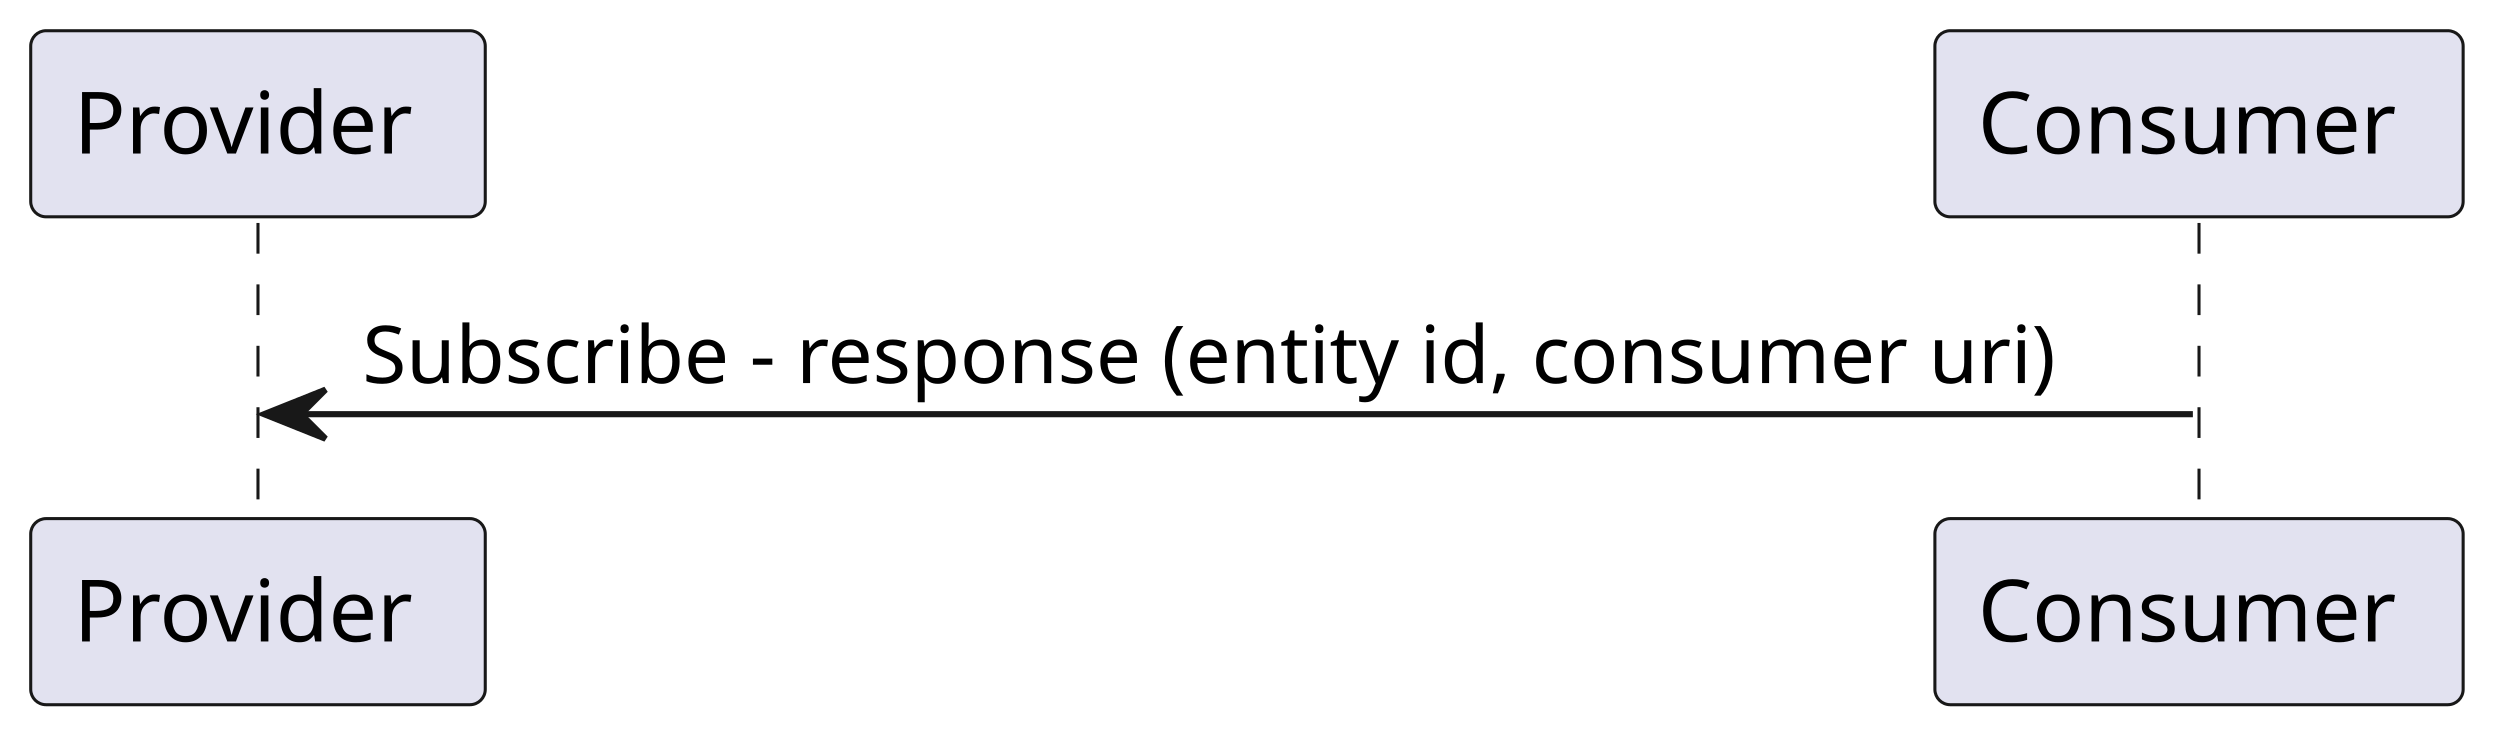
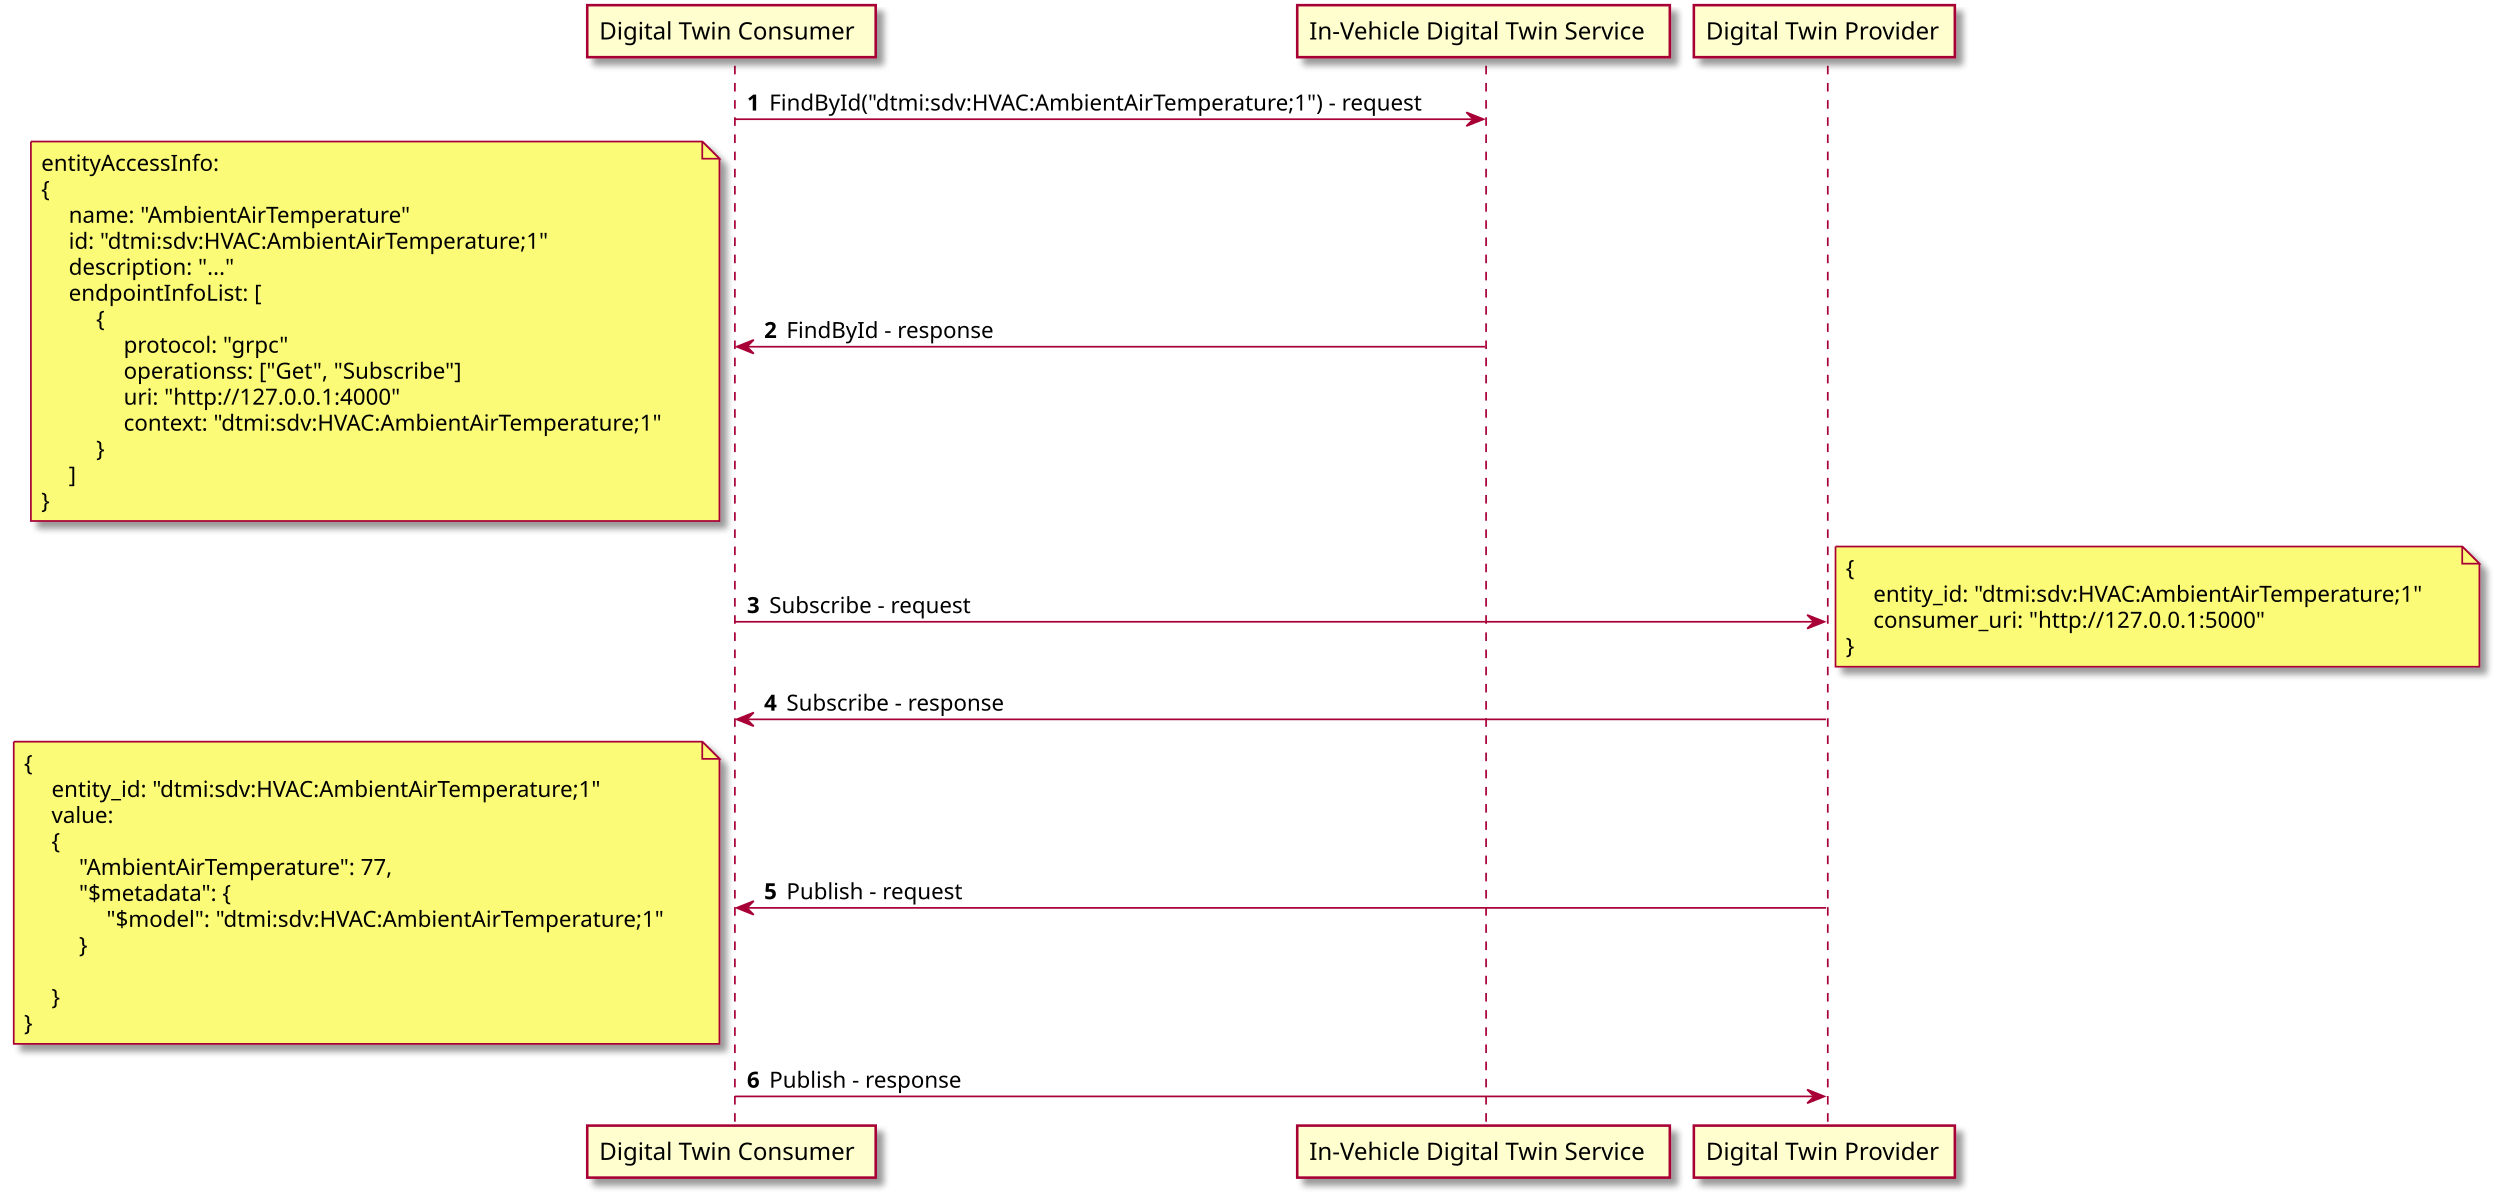
- <svg xmlns="http://www.w3.org/2000/svg" contentStyleType="text/css" height="120px" preserveAspectRatio="none" style="width:407px;height:120px;background:#FFFFFF;" version="1.1" viewBox="0 0 407 120" width="407px" zoomAndPan="magnify">
-   <defs />
+ <svg xmlns="http://www.w3.org/2000/svg" contentScriptType="application/ecmascript" contentStyleType="text/css" height="696px" preserveAspectRatio="none" style="width:1456px;height:696px;" version="1.1" viewBox="0 0 1456 696" width="1456px" zoomAndPan="magnify">
+   <defs>
+     <filter height="300%" id="f1donb5gz99qfm" width="300%" x="-1" y="-1">
+       <feGaussianBlur result="blurOut" stdDeviation="2.0" />
+       <feColorMatrix in="blurOut" result="blurOut2" type="matrix" values="0 0 0 0 0 0 0 0 0 0 0 0 0 0 0 0 0 0 .4 0" />
+       <feOffset dx="4.0" dy="4.0" in="blurOut2" result="blurOut3" />
+       <feBlend in="SourceGraphic" in2="blurOut3" mode="normal" />
+     </filter>
+   </defs>
  <g>
-     <line style="stroke:#181818;stroke-width:0.5;stroke-dasharray:5.0,5.0;" x1="42" x2="42" y1="36.297" y2="85.43" />
-     <line style="stroke:#181818;stroke-width:0.5;stroke-dasharray:5.0,5.0;" x1="358" x2="358" y1="36.297" y2="85.43" />
-     <rect fill="#E2E2F0" height="30.297" rx="2.5" ry="2.5" style="stroke:#181818;stroke-width:0.5;" width="74" x="5" y="5" />
-     <text fill="#000000" font-family="sans-serif" font-size="14" lengthAdjust="spacing" textLength="60" x="12" y="24.995">Provider</text>
-     <rect fill="#E2E2F0" height="30.297" rx="2.5" ry="2.5" style="stroke:#181818;stroke-width:0.5;" width="74" x="5" y="84.43" />
-     <text fill="#000000" font-family="sans-serif" font-size="14" lengthAdjust="spacing" textLength="60" x="12" y="104.425">Provider</text>
-     <rect fill="#E2E2F0" height="30.297" rx="2.5" ry="2.5" style="stroke:#181818;stroke-width:0.5;" width="86" x="315" y="5" />
-     <text fill="#000000" font-family="sans-serif" font-size="14" lengthAdjust="spacing" textLength="72" x="322" y="24.995">Consumer</text>
-     <rect fill="#E2E2F0" height="30.297" rx="2.5" ry="2.5" style="stroke:#181818;stroke-width:0.5;" width="86" x="315" y="84.43" />
-     <text fill="#000000" font-family="sans-serif" font-size="14" lengthAdjust="spacing" textLength="72" x="322" y="104.425">Consumer</text>
-     <polygon fill="#181818" points="53,63.43,43,67.43,53,71.43,49,67.43" style="stroke:#181818;stroke-width:1.0;" />
-     <line style="stroke:#181818;stroke-width:1.0;" x1="47" x2="357" y1="67.43" y2="67.43" />
-     <text fill="#000000" font-family="sans-serif" font-size="13" lengthAdjust="spacing" textLength="292" x="59" y="62.364">Subscribe - response (entity id, consumer uri)</text>
+     <line style="stroke: #A80036; stroke-width: 1.0; stroke-dasharray: 5.0,5.0;" x1="428" x2="428" y1="38.297" y2="656.547" />
+     <line style="stroke: #A80036; stroke-width: 1.0; stroke-dasharray: 5.0,5.0;" x1="865.5" x2="865.5" y1="38.297" y2="656.547" />
+     <line style="stroke: #A80036; stroke-width: 1.0; stroke-dasharray: 5.0,5.0;" x1="1064.5" x2="1064.5" y1="38.297" y2="656.547" />
+     <rect fill="#FEFECE" filter="url(#f1donb5gz99qfm)" height="30.297" style="stroke: #A80036; stroke-width: 1.5;" width="168" x="342" y="3" />
+     <text fill="#000000" font-family="sans-serif" font-size="14" lengthAdjust="spacingAndGlyphs" textLength="154" x="349" y="22.995">Digital Twin Consumer</text>
+     <rect fill="#FEFECE" filter="url(#f1donb5gz99qfm)" height="30.297" style="stroke: #A80036; stroke-width: 1.5;" width="168" x="342" y="655.547" />
+     <text fill="#000000" font-family="sans-serif" font-size="14" lengthAdjust="spacingAndGlyphs" textLength="154" x="349" y="675.542">Digital Twin Consumer</text>
+     <rect fill="#FEFECE" filter="url(#f1donb5gz99qfm)" height="30.297" style="stroke: #A80036; stroke-width: 1.5;" width="217" x="755.5" y="3" />
+     <text fill="#000000" font-family="sans-serif" font-size="14" lengthAdjust="spacingAndGlyphs" textLength="203" x="762.5" y="22.995">In-Vehicle Digital Twin Service</text>
+     <rect fill="#FEFECE" filter="url(#f1donb5gz99qfm)" height="30.297" style="stroke: #A80036; stroke-width: 1.5;" width="217" x="755.5" y="655.547" />
+     <text fill="#000000" font-family="sans-serif" font-size="14" lengthAdjust="spacingAndGlyphs" textLength="203" x="762.5" y="675.542">In-Vehicle Digital Twin Service</text>
+     <rect fill="#FEFECE" filter="url(#f1donb5gz99qfm)" height="30.297" style="stroke: #A80036; stroke-width: 1.5;" width="152" x="986.5" y="3" />
+     <text fill="#000000" font-family="sans-serif" font-size="14" lengthAdjust="spacingAndGlyphs" textLength="138" x="993.5" y="22.995">Digital Twin Provider</text>
+     <rect fill="#FEFECE" filter="url(#f1donb5gz99qfm)" height="30.297" style="stroke: #A80036; stroke-width: 1.5;" width="152" x="986.5" y="655.547" />
+     <text fill="#000000" font-family="sans-serif" font-size="14" lengthAdjust="spacingAndGlyphs" textLength="138" x="993.5" y="675.542">Digital Twin Provider</text>
+     <polygon fill="#A80036" points="854,65.43,864,69.43,854,73.43,858,69.43" style="stroke: #A80036; stroke-width: 1.0;" />
+     <line style="stroke: #A80036; stroke-width: 1.0;" x1="428" x2="860" y1="69.43" y2="69.43" />
+     <text fill="#000000" font-family="sans-serif" font-size="13" font-weight="bold" lengthAdjust="spacingAndGlyphs" textLength="9" x="435" y="64.364">1</text>
+     <text fill="#000000" font-family="sans-serif" font-size="13" lengthAdjust="spacingAndGlyphs" textLength="401" x="448" y="64.364">FindById("dtmi:sdv:HVAC:AmbientAirTemperature;1") - request</text>
+     <polygon fill="#A80036" points="439,197.926,429,201.926,439,205.926,435,201.926" style="stroke: #A80036; stroke-width: 1.0;" />
+     <line style="stroke: #A80036; stroke-width: 1.0;" x1="433" x2="865" y1="201.926" y2="201.926" />
+     <text fill="#000000" font-family="sans-serif" font-size="13" font-weight="bold" lengthAdjust="spacingAndGlyphs" textLength="9" x="445" y="196.86">2</text>
+     <text fill="#000000" font-family="sans-serif" font-size="13" lengthAdjust="spacingAndGlyphs" textLength="125" x="458" y="196.86">FindById - response</text>
+     <path d="M18,82.43 L18,303.43 L419,303.43 L419,92.43 L409,82.43 L18,82.43 " fill="#FBFB77" filter="url(#f1donb5gz99qfm)" style="stroke: #A80036; stroke-width: 1.0;" />
+     <path d="M409,82.43 L409,92.43 L419,92.43 L409,82.43 " fill="#FBFB77" style="stroke: #A80036; stroke-width: 1.0;" />
+     <text fill="#000000" font-family="sans-serif" font-size="13" lengthAdjust="spacingAndGlyphs" textLength="108" x="24" y="99.497">entityAccessInfo:</text>
+     <text fill="#000000" font-family="sans-serif" font-size="13" lengthAdjust="spacingAndGlyphs" textLength="8" x="24" y="114.629">{</text>
+     <text fill="#000000" font-family="sans-serif" font-size="13" lengthAdjust="spacingAndGlyphs" textLength="209" x="40" y="129.762">name: "AmbientAirTemperature"</text>
+     <text fill="#000000" font-family="sans-serif" font-size="13" lengthAdjust="spacingAndGlyphs" textLength="295" x="40" y="144.895">id: "dtmi:sdv:HVAC:AmbientAirTemperature;1"</text>
+     <text fill="#000000" font-family="sans-serif" font-size="13" lengthAdjust="spacingAndGlyphs" textLength="100" x="40" y="160.028">description: "..."</text>
+     <text fill="#000000" font-family="sans-serif" font-size="13" lengthAdjust="spacingAndGlyphs" textLength="114" x="40" y="175.161">endpointInfoList: [</text>
+     <text fill="#000000" font-family="sans-serif" font-size="13" lengthAdjust="spacingAndGlyphs" textLength="8" x="56" y="190.293">{</text>
+     <text fill="#000000" font-family="sans-serif" font-size="13" lengthAdjust="spacingAndGlyphs" textLength="98" x="72" y="205.426">protocol: "grpc"</text>
+     <text fill="#000000" font-family="sans-serif" font-size="13" lengthAdjust="spacingAndGlyphs" textLength="207" x="72" y="220.559">operationss: ["Get", "Subscribe"]</text>
+     <text fill="#000000" font-family="sans-serif" font-size="13" lengthAdjust="spacingAndGlyphs" textLength="168" x="72" y="235.692">uri: "http://127.0.0.1:4000"</text>
+     <text fill="#000000" font-family="sans-serif" font-size="13" lengthAdjust="spacingAndGlyphs" textLength="332" x="72" y="250.825">context: "dtmi:sdv:HVAC:AmbientAirTemperature;1"</text>
+     <text fill="#000000" font-family="sans-serif" font-size="13" lengthAdjust="spacingAndGlyphs" textLength="8" x="56" y="265.957">}</text>
+     <text fill="#000000" font-family="sans-serif" font-size="13" lengthAdjust="spacingAndGlyphs" textLength="5" x="40" y="281.09">]</text>
+     <text fill="#000000" font-family="sans-serif" font-size="13" lengthAdjust="spacingAndGlyphs" textLength="8" x="24" y="296.223">}</text>
+     <polygon fill="#A80036" points="1052.5,358.121,1062.5,362.121,1052.5,366.121,1056.5,362.121" style="stroke: #A80036; stroke-width: 1.0;" />
+     <line style="stroke: #A80036; stroke-width: 1.0;" x1="428" x2="1058.5" y1="362.121" y2="362.121" />
+     <text fill="#000000" font-family="sans-serif" font-size="13" font-weight="bold" lengthAdjust="spacingAndGlyphs" textLength="9" x="435" y="357.055">3</text>
+     <text fill="#000000" font-family="sans-serif" font-size="13" lengthAdjust="spacingAndGlyphs" textLength="125" x="448" y="357.055">Subscribe - request</text>
+     <path d="M1069,318.289 L1069,388.289 L1444,388.289 L1444,328.289 L1434,318.289 L1069,318.289 " fill="#FBFB77" filter="url(#f1donb5gz99qfm)" style="stroke: #A80036; stroke-width: 1.0;" />
+     <path d="M1434,318.289 L1434,328.289 L1444,328.289 L1434,318.289 " fill="#FBFB77" style="stroke: #A80036; stroke-width: 1.0;" />
+     <text fill="#000000" font-family="sans-serif" font-size="13" lengthAdjust="spacingAndGlyphs" textLength="8" x="1075" y="335.356">{</text>
+     <text fill="#000000" font-family="sans-serif" font-size="13" lengthAdjust="spacingAndGlyphs" textLength="338" x="1091" y="350.489">entity_id: "dtmi:sdv:HVAC:AmbientAirTemperature;1"</text>
+     <text fill="#000000" font-family="sans-serif" font-size="13" lengthAdjust="spacingAndGlyphs" textLength="239" x="1091" y="365.622">consumer_uri: "http://127.0.0.1:5000"</text>
+     <text fill="#000000" font-family="sans-serif" font-size="13" lengthAdjust="spacingAndGlyphs" textLength="8" x="1075" y="380.754">}</text>
+     <polygon fill="#A80036" points="439,414.953,429,418.953,439,422.953,435,418.953" style="stroke: #A80036; stroke-width: 1.0;" />
+     <line style="stroke: #A80036; stroke-width: 1.0;" x1="433" x2="1063.5" y1="418.953" y2="418.953" />
+     <text fill="#000000" font-family="sans-serif" font-size="13" font-weight="bold" lengthAdjust="spacingAndGlyphs" textLength="9" x="445" y="413.887">4</text>
+     <text fill="#000000" font-family="sans-serif" font-size="13" lengthAdjust="spacingAndGlyphs" textLength="135" x="458" y="413.887">Subscribe - response</text>
+     <polygon fill="#A80036" points="439,524.75,429,528.75,439,532.75,435,528.75" style="stroke: #A80036; stroke-width: 1.0;" />
+     <line style="stroke: #A80036; stroke-width: 1.0;" x1="433" x2="1063.5" y1="528.75" y2="528.75" />
+     <text fill="#000000" font-family="sans-serif" font-size="13" font-weight="bold" lengthAdjust="spacingAndGlyphs" textLength="9" x="445" y="523.684">5</text>
+     <text fill="#000000" font-family="sans-serif" font-size="13" lengthAdjust="spacingAndGlyphs" textLength="107" x="458" y="523.684">Publish - request</text>
+     <path d="M8,431.953 L8,607.953 L419,607.953 L419,441.953 L409,431.953 L8,431.953 " fill="#FBFB77" filter="url(#f1donb5gz99qfm)" style="stroke: #A80036; stroke-width: 1.0;" />
+     <path d="M409,431.953 L409,441.953 L419,441.953 L409,431.953 " fill="#FBFB77" style="stroke: #A80036; stroke-width: 1.0;" />
+     <text fill="#000000" font-family="sans-serif" font-size="13" lengthAdjust="spacingAndGlyphs" textLength="8" x="14" y="449.02">{</text>
+     <text fill="#000000" font-family="sans-serif" font-size="13" lengthAdjust="spacingAndGlyphs" textLength="338" x="30" y="464.153">entity_id: "dtmi:sdv:HVAC:AmbientAirTemperature;1"</text>
+     <text fill="#000000" font-family="sans-serif" font-size="13" lengthAdjust="spacingAndGlyphs" textLength="38" x="30" y="479.286">value:</text>
+     <text fill="#000000" font-family="sans-serif" font-size="13" lengthAdjust="spacingAndGlyphs" textLength="8" x="30" y="494.418">{</text>
+     <text fill="#000000" font-family="sans-serif" font-size="13" lengthAdjust="spacingAndGlyphs" textLength="192" x="46" y="509.551">"AmbientAirTemperature": 77,</text>
+     <text fill="#000000" font-family="sans-serif" font-size="13" lengthAdjust="spacingAndGlyphs" textLength="97" x="46" y="524.684">"$metadata": {</text>
+     <text fill="#000000" font-family="sans-serif" font-size="13" lengthAdjust="spacingAndGlyphs" textLength="342" x="62" y="539.817">"$model": "dtmi:sdv:HVAC:AmbientAirTemperature;1"</text>
+     <text fill="#000000" font-family="sans-serif" font-size="13" lengthAdjust="spacingAndGlyphs" textLength="8" x="46" y="554.95">}</text>
+     <text fill="#000000" font-family="sans-serif" font-size="13" lengthAdjust="spacingAndGlyphs" textLength="0" x="18" y="570.082" />
+     <text fill="#000000" font-family="sans-serif" font-size="13" lengthAdjust="spacingAndGlyphs" textLength="8" x="30" y="585.215">}</text>
+     <text fill="#000000" font-family="sans-serif" font-size="13" lengthAdjust="spacingAndGlyphs" textLength="8" x="14" y="600.348">}</text>
+     <polygon fill="#A80036" points="1052.5,634.547,1062.5,638.547,1052.5,642.547,1056.5,638.547" style="stroke: #A80036; stroke-width: 1.0;" />
+     <line style="stroke: #A80036; stroke-width: 1.0;" x1="428" x2="1058.5" y1="638.547" y2="638.547" />
+     <text fill="#000000" font-family="sans-serif" font-size="13" font-weight="bold" lengthAdjust="spacingAndGlyphs" textLength="9" x="435" y="633.481">6</text>
+     <text fill="#000000" font-family="sans-serif" font-size="13" lengthAdjust="spacingAndGlyphs" textLength="117" x="448" y="633.481">Publish - response</text>
  </g>
</svg>
